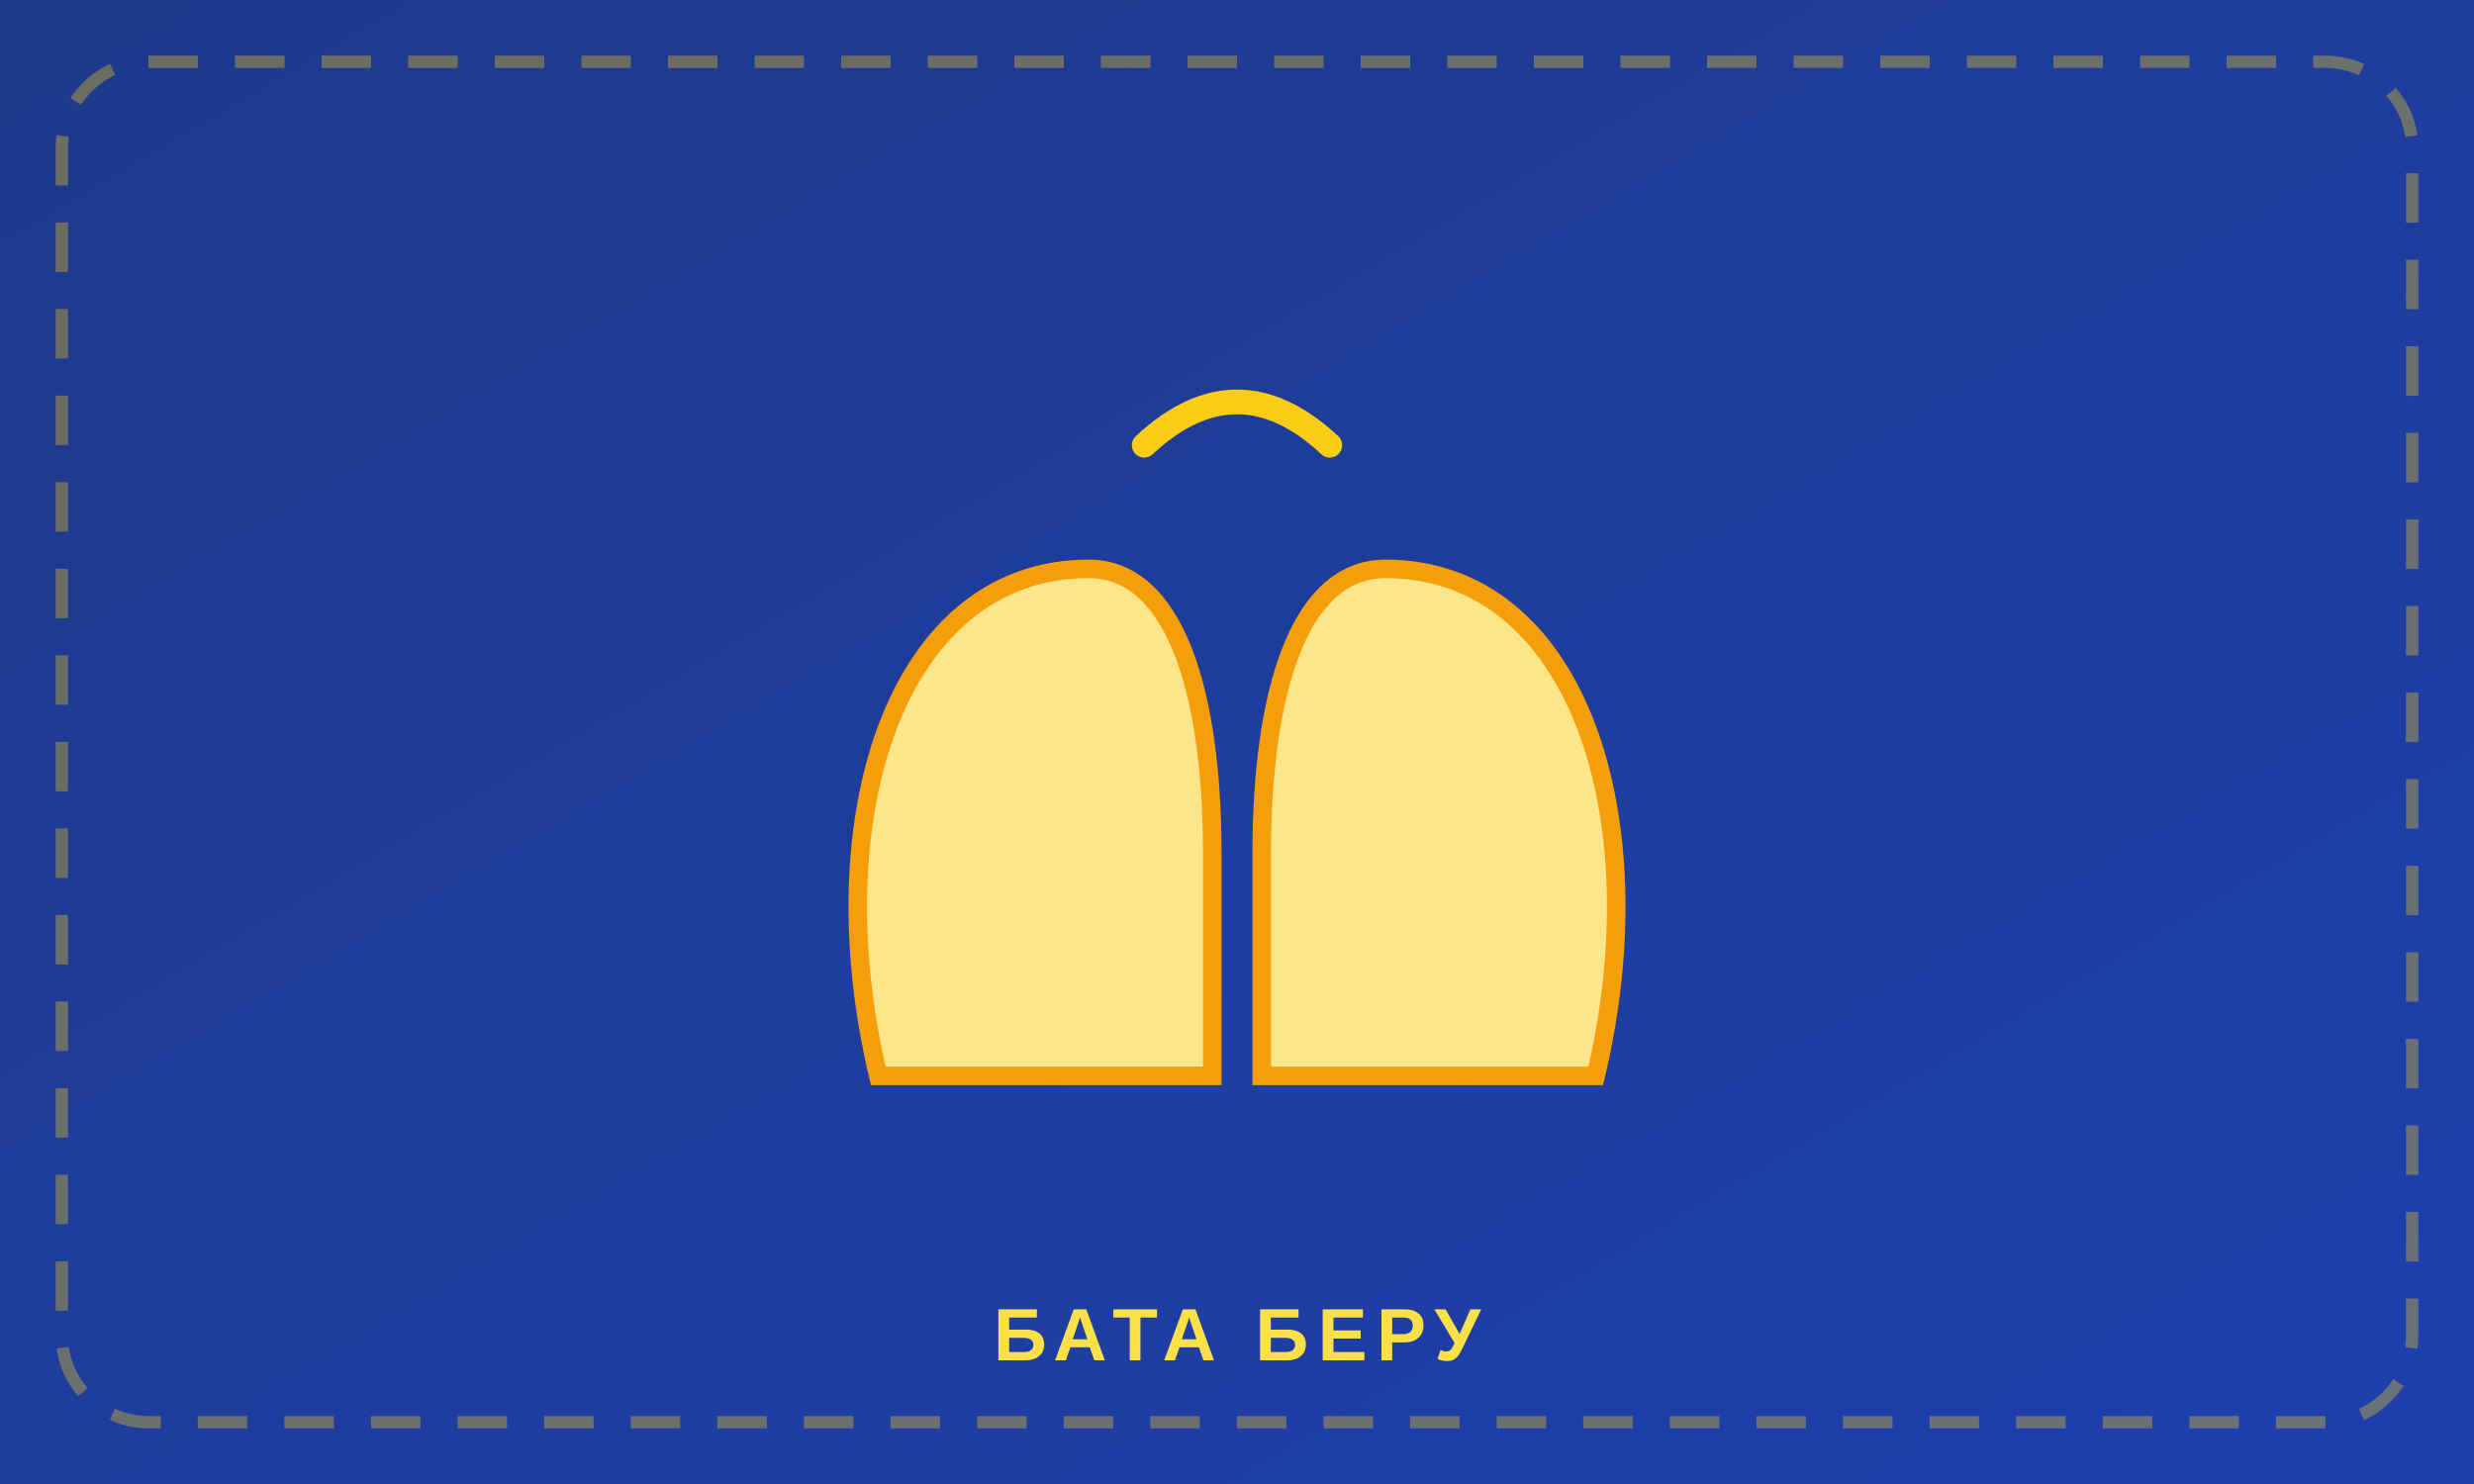
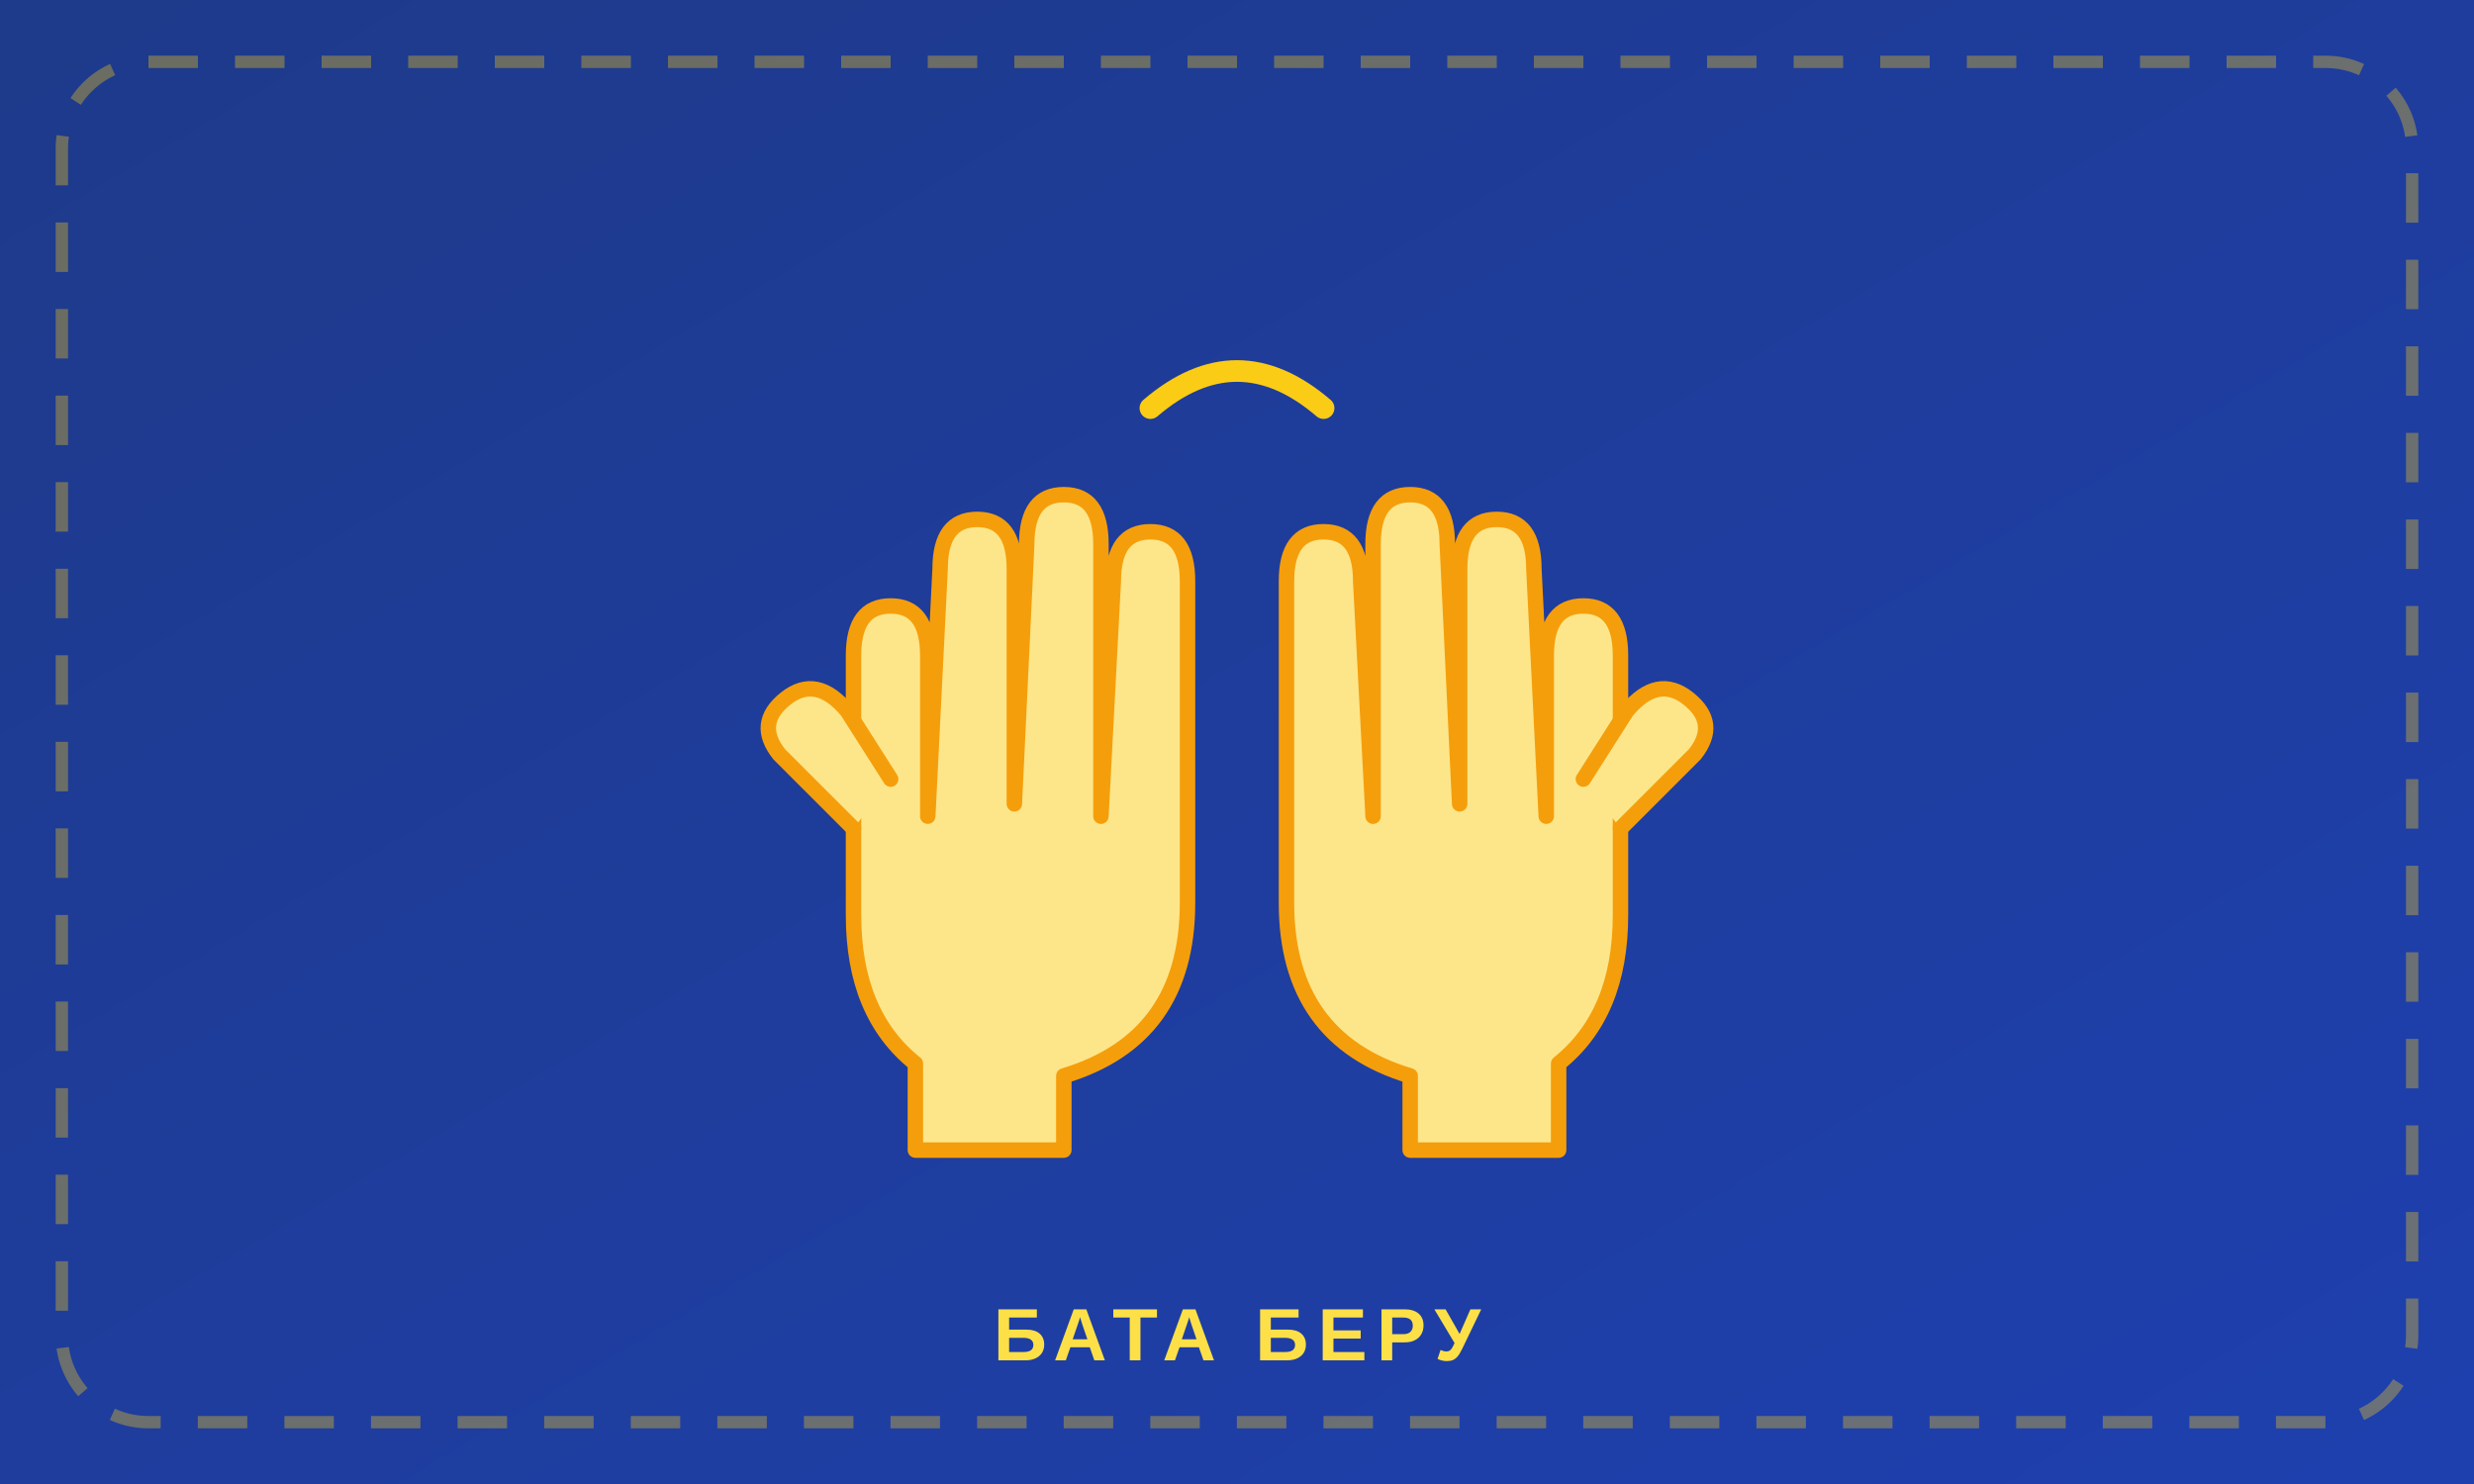
<svg xmlns="http://www.w3.org/2000/svg" viewBox="0 0 400 240" width="400" height="240">
  <defs>
    <linearGradient id="g_bata" x1="0" y1="0" x2="1" y2="1">
      <stop offset="0%" stop-color="#1e3a8a" />
      <stop offset="100%" stop-color="#1e40af" />
    </linearGradient>
  </defs>
  <rect width="400" height="240" fill="url(#g_bata)" />
  <rect x="10" y="10" width="380" height="220" rx="14" fill="none" stroke="#facc15" stroke-opacity="0.35" stroke-width="2" stroke-dasharray="8 6" />
-   <path d="M142 174 C132 132 145 92 176 92 C190 92 196 112 196 138 L196 174 Z" fill="#fde68a" stroke="#f59e0b" stroke-width="3" />
-   <path d="M258 174 C268 132 255 92 224 92 C210 92 204 112 204 138 L204 174 Z" fill="#fde68a" stroke="#f59e0b" stroke-width="3" />
-   <path d="M185 72 Q200 58 215 72" fill="none" stroke="#facc15" stroke-width="4" stroke-linecap="round" />
+   <path d="M138 148 L138 106 Q138 98 144 98 Q150 98 150 106 L150 132 L152 92 Q152 84 158 84 Q164 84 164 92 L164 130 L166 88 Q166 80 172 80 Q178 80 178 88 L178 132 L180 94 Q180 86 186 86 Q192 86 192 94 L192 146 Q192 168 172 174 L172 186 L148 186 L148 172 Q138 164 138 148 Z" fill="#fde68a" stroke="#f59e0b" stroke-width="2.5" stroke-linejoin="round" />
+   <path d="M138 134 L126 122 Q122 117 127 113 Q132 109 137 115 L144 126" fill="#fde68a" stroke="#f59e0b" stroke-width="2.5" stroke-linecap="round" />
+   <path d="M262 148 L262 106 Q262 98 256 98 Q250 98 250 106 L250 132 L248 92 Q248 84 242 84 Q236 84 236 92 L236 130 L234 88 Q234 80 228 80 Q222 80 222 88 L222 132 L220 94 Q220 86 214 86 Q208 86 208 94 L208 146 Q208 168 228 174 L228 186 L252 186 L252 172 Q262 164 262 148 Z" fill="#fde68a" stroke="#f59e0b" stroke-width="2.5" stroke-linejoin="round" />
+   <path d="M262 134 L274 122 Q278 117 273 113 Q268 109 263 115 L256 126" fill="#fde68a" stroke="#f59e0b" stroke-width="2.5" stroke-linecap="round" />
+   <path d="M186 66 Q200 54 214 66" fill="none" stroke="#facc15" stroke-width="3.5" stroke-linecap="round" />
  <text x="200" y="220" fill="#fde047" font-family="Arial, sans-serif" font-size="12" font-weight="bold" letter-spacing="1.5" text-anchor="middle">БАТА БЕРУ</text>
</svg>
